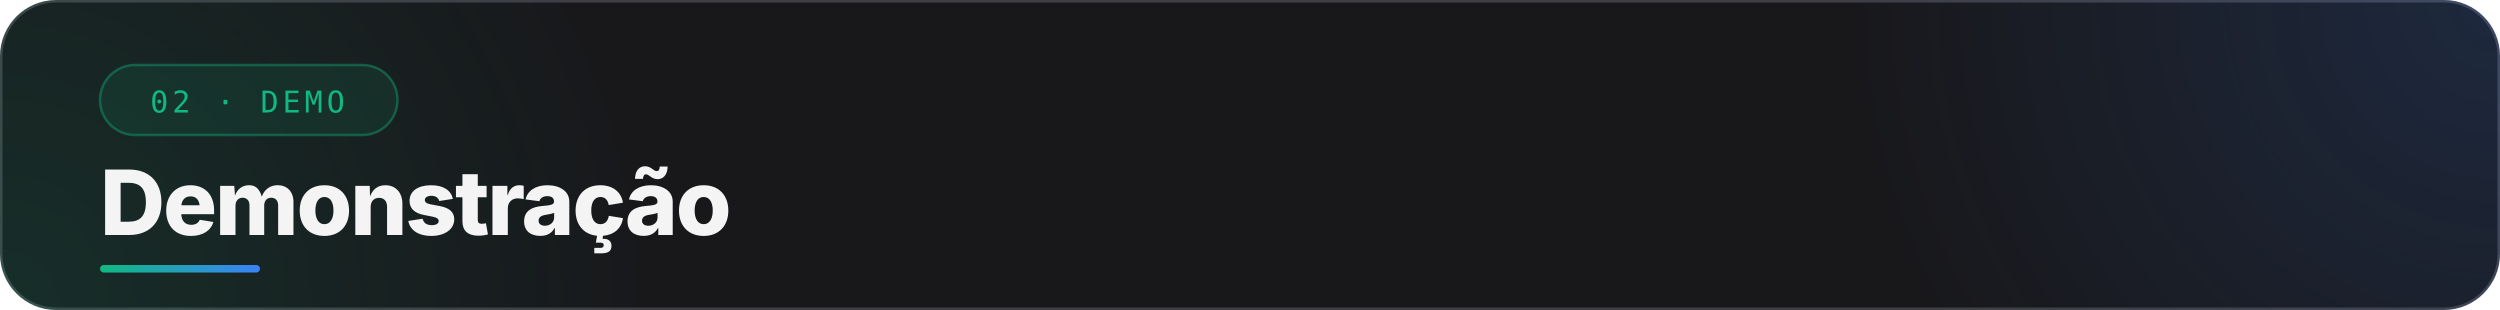
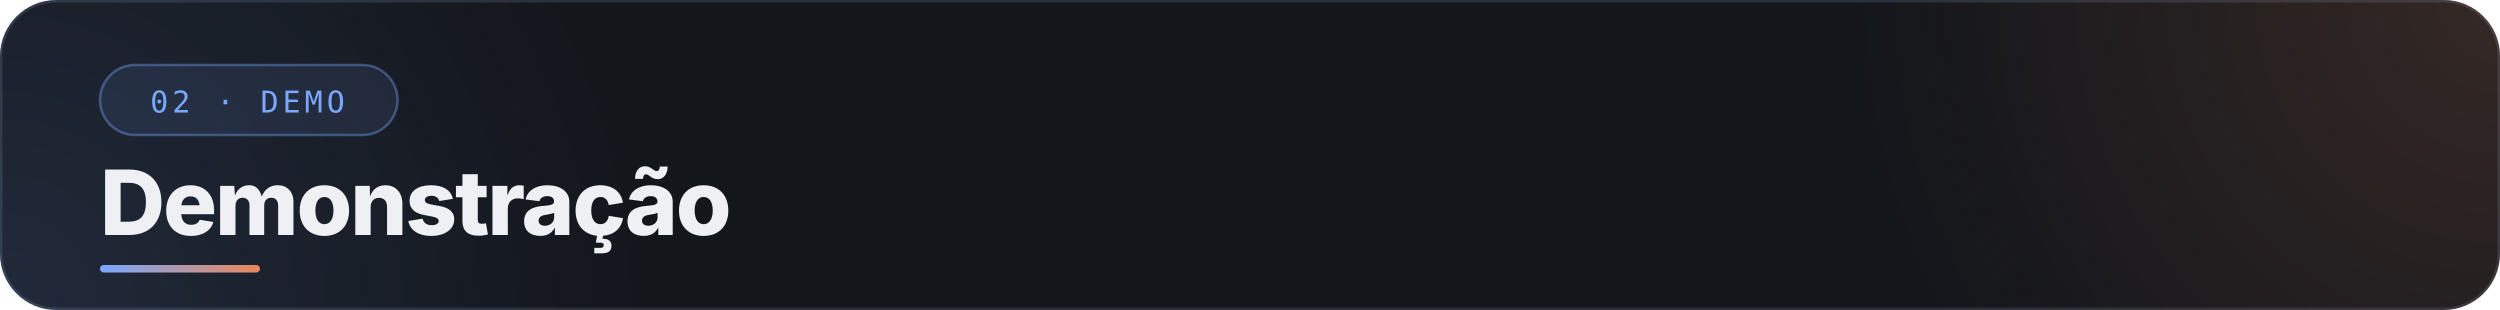
<svg xmlns="http://www.w3.org/2000/svg" width="1000" height="124" viewBox="0 0 1000 124" role="img" aria-label="02 · DEMO: Demonstração">
  <defs>
    <linearGradient id="g" x1="0" y1="0" x2="1" y2="0">
-       <stop offset="0" stop-color="#10b981" />
-       <stop offset="1" stop-color="#3b82f6" />
+       <stop offset="0" stop-color="#7aa7ff" />
+       <stop offset="1" stop-color="#e8875a" />
    </linearGradient>
    <radialGradient id="h1" gradientUnits="userSpaceOnUse" cx="1000" cy="0" r="260">
-       <stop offset="0" stop-color="#3b82f6" stop-opacity="0.16" />
-       <stop offset="1" stop-color="#3b82f6" stop-opacity="0" />
+       <stop offset="0" stop-color="#e8875a" stop-opacity="0.16" />
+       <stop offset="1" stop-color="#e8875a" stop-opacity="0" />
    </radialGradient>
    <radialGradient id="h2" gradientUnits="userSpaceOnUse" cx="0" cy="124" r="260">
-       <stop offset="0" stop-color="#10b981" stop-opacity="0.14" />
-       <stop offset="1" stop-color="#10b981" stop-opacity="0" />
+       <stop offset="0" stop-color="#7aa7ff" stop-opacity="0.14" />
+       <stop offset="1" stop-color="#7aa7ff" stop-opacity="0" />
    </radialGradient>
    <clipPath id="k">
      <rect width="1000" height="124" rx="22" />
    </clipPath>
  </defs>
-   <rect x="0.5" y="0.5" width="999" height="123" rx="22" fill="#18181b" stroke="#3f3f46" />
+   <rect x="0.5" y="0.5" width="999" height="123" rx="22" fill="#13161b" stroke="#2a303a" />
  <g clip-path="url(#k)">
    <rect width="1000" height="124" fill="url(#h1)" />
    <rect width="1000" height="124" fill="url(#h2)" />
  </g>
-   <rect x="40" y="26" width="119" height="28" rx="14" fill="#10b981" fill-opacity="0.10" stroke="#10b981" stroke-opacity="0.38" />
-   <text x="99" y="45" text-anchor="middle" font-family="ui-monospace,'SFMono-Regular',Menlo,Consolas,monospace" font-size="12" letter-spacing="1.6" fill="#10b981">02 · DEMO</text>
-   <text x="40" y="94" font-family="Inter,'Segoe UI',-apple-system,Helvetica,Arial,sans-serif" font-size="36" font-weight="800" letter-spacing="-0.8" fill="#f4f4f5">Demonstração</text>
+   <rect x="40" y="26" width="119" height="28" rx="14" fill="#7aa7ff" fill-opacity="0.10" stroke="#7aa7ff" stroke-opacity="0.38" />
+   <text x="99" y="45" text-anchor="middle" font-family="'Geist Mono',ui-monospace,'SFMono-Regular',Menlo,Consolas,monospace" font-size="12" letter-spacing="1.6" fill="#7aa7ff">02 · DEMO</text>
+   <text x="40" y="94" font-family="Geist,Inter,'Segoe UI',-apple-system,Helvetica,Arial,sans-serif" font-size="36" font-weight="800" letter-spacing="-0.8" fill="#eef0f3">Demonstração</text>
  <rect x="40" y="106" width="64" height="3" rx="1.5" fill="url(#g)" />
</svg>
